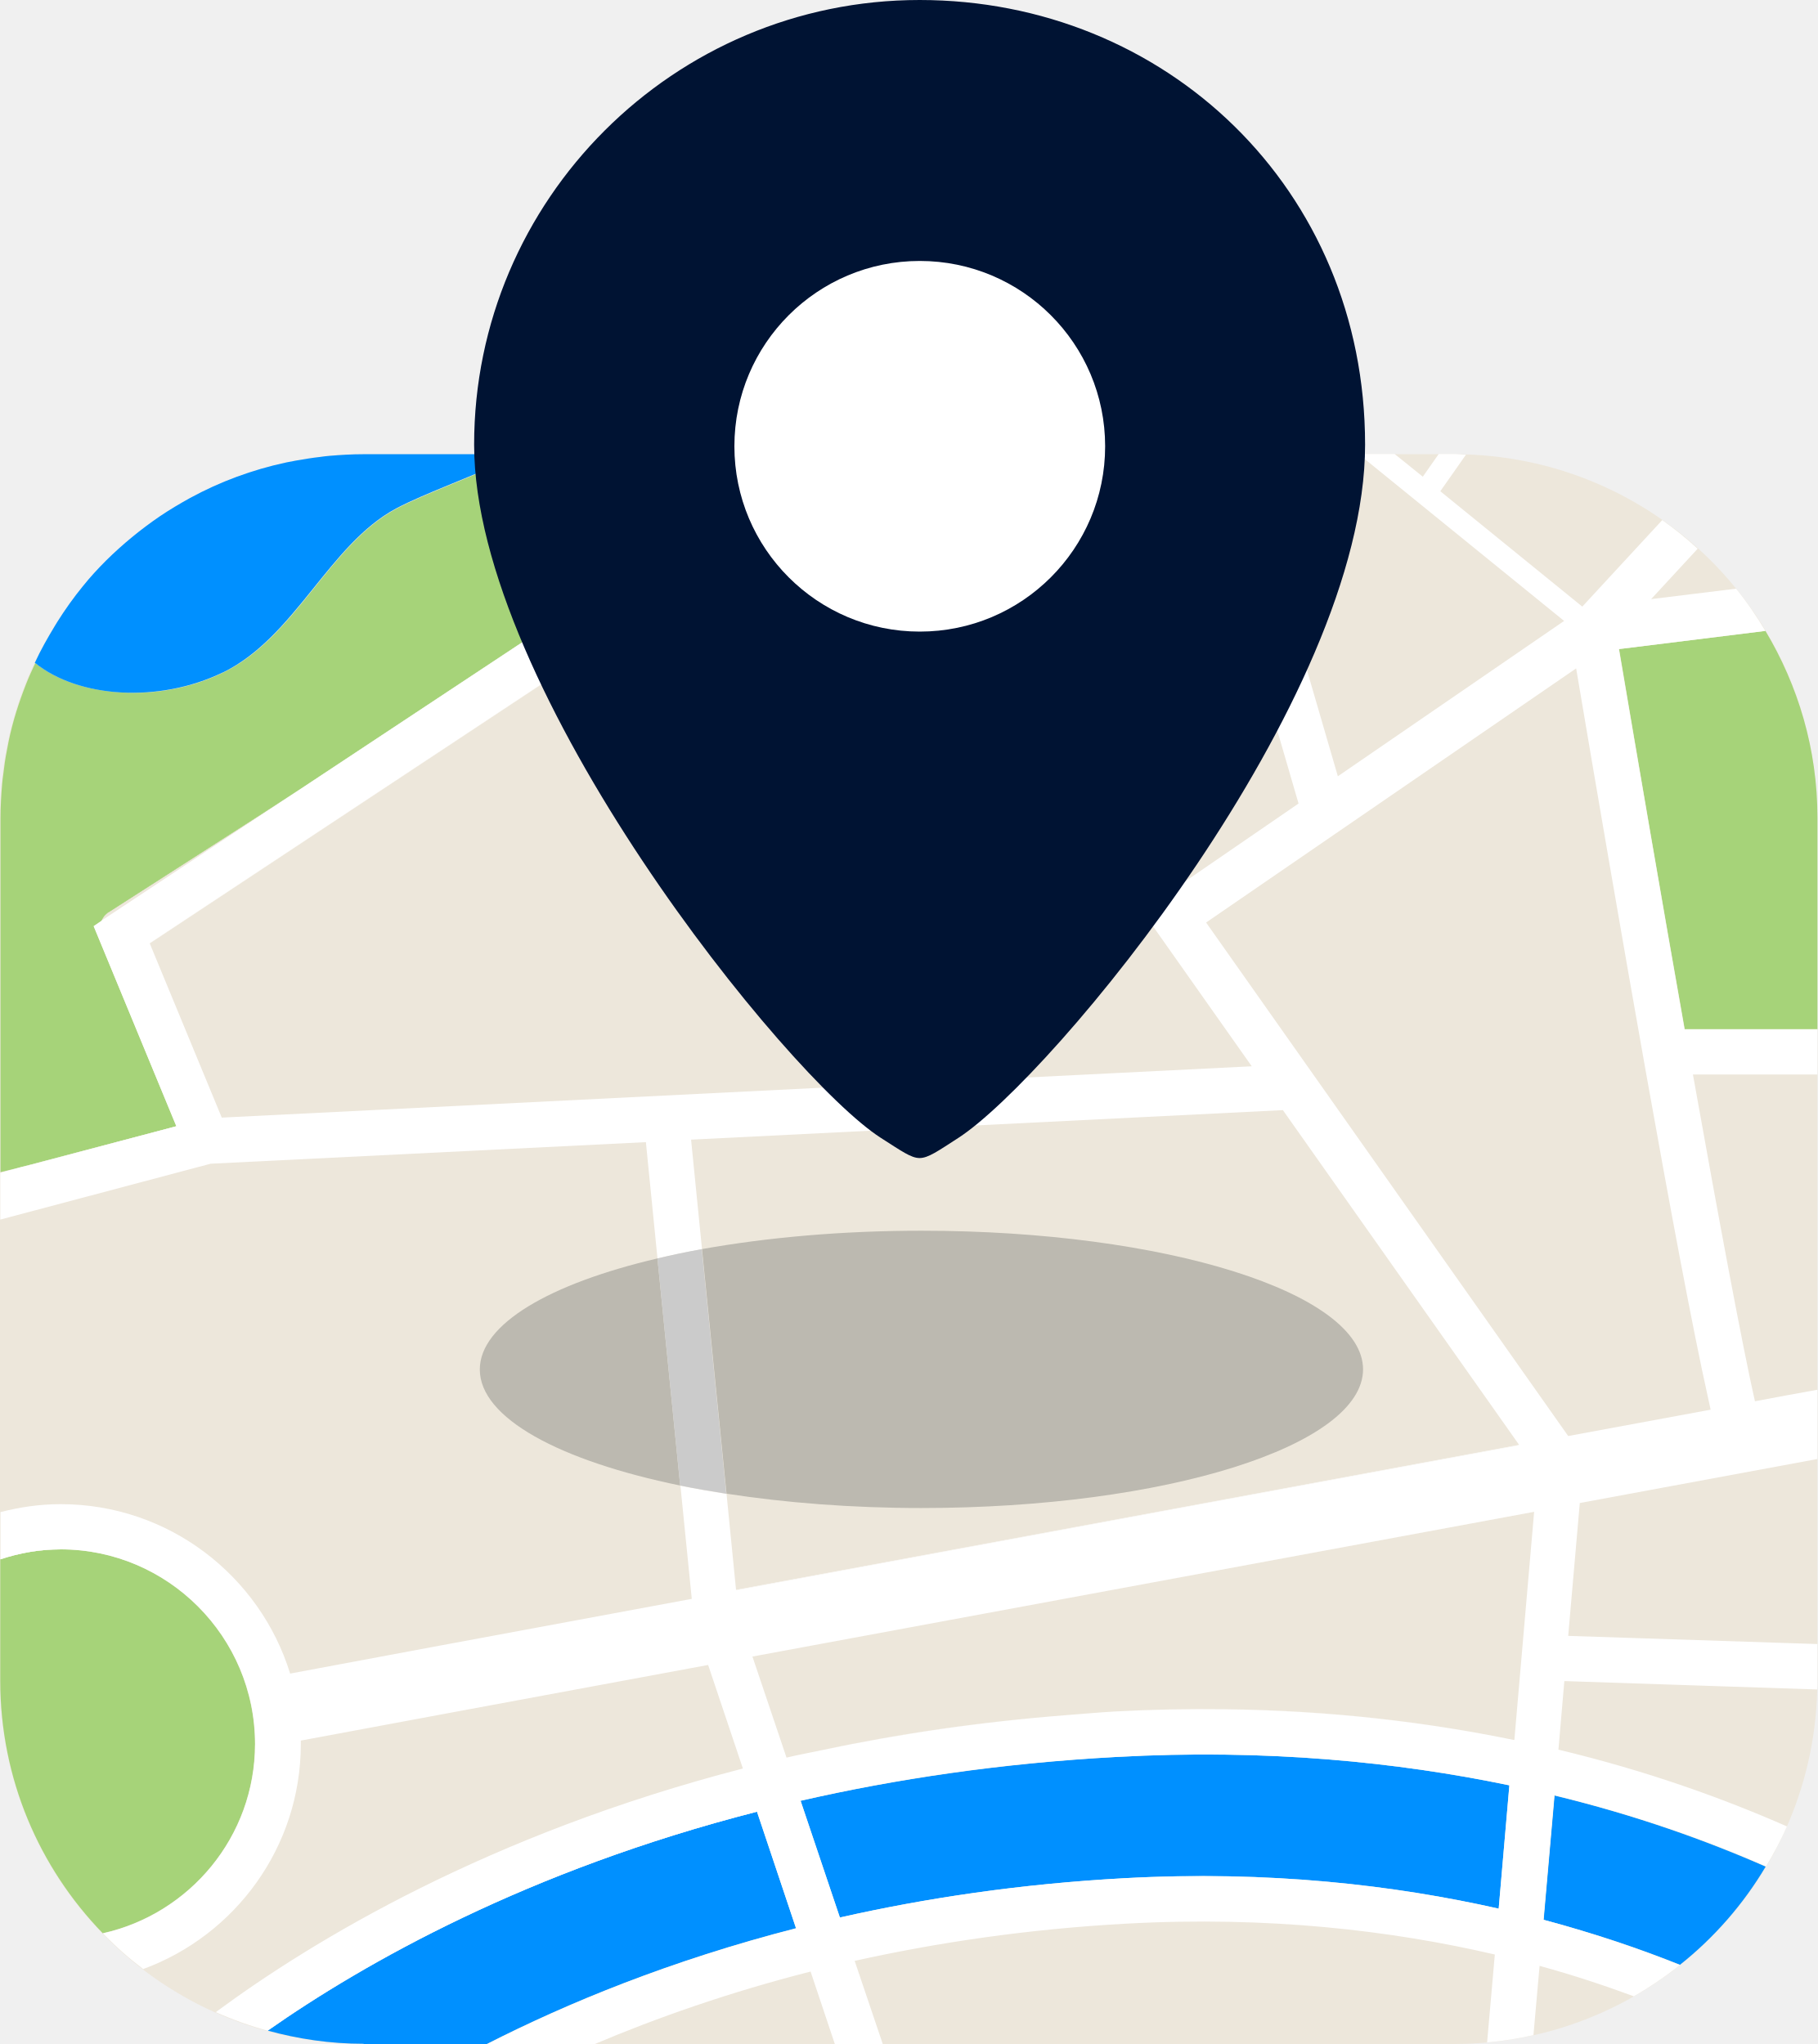
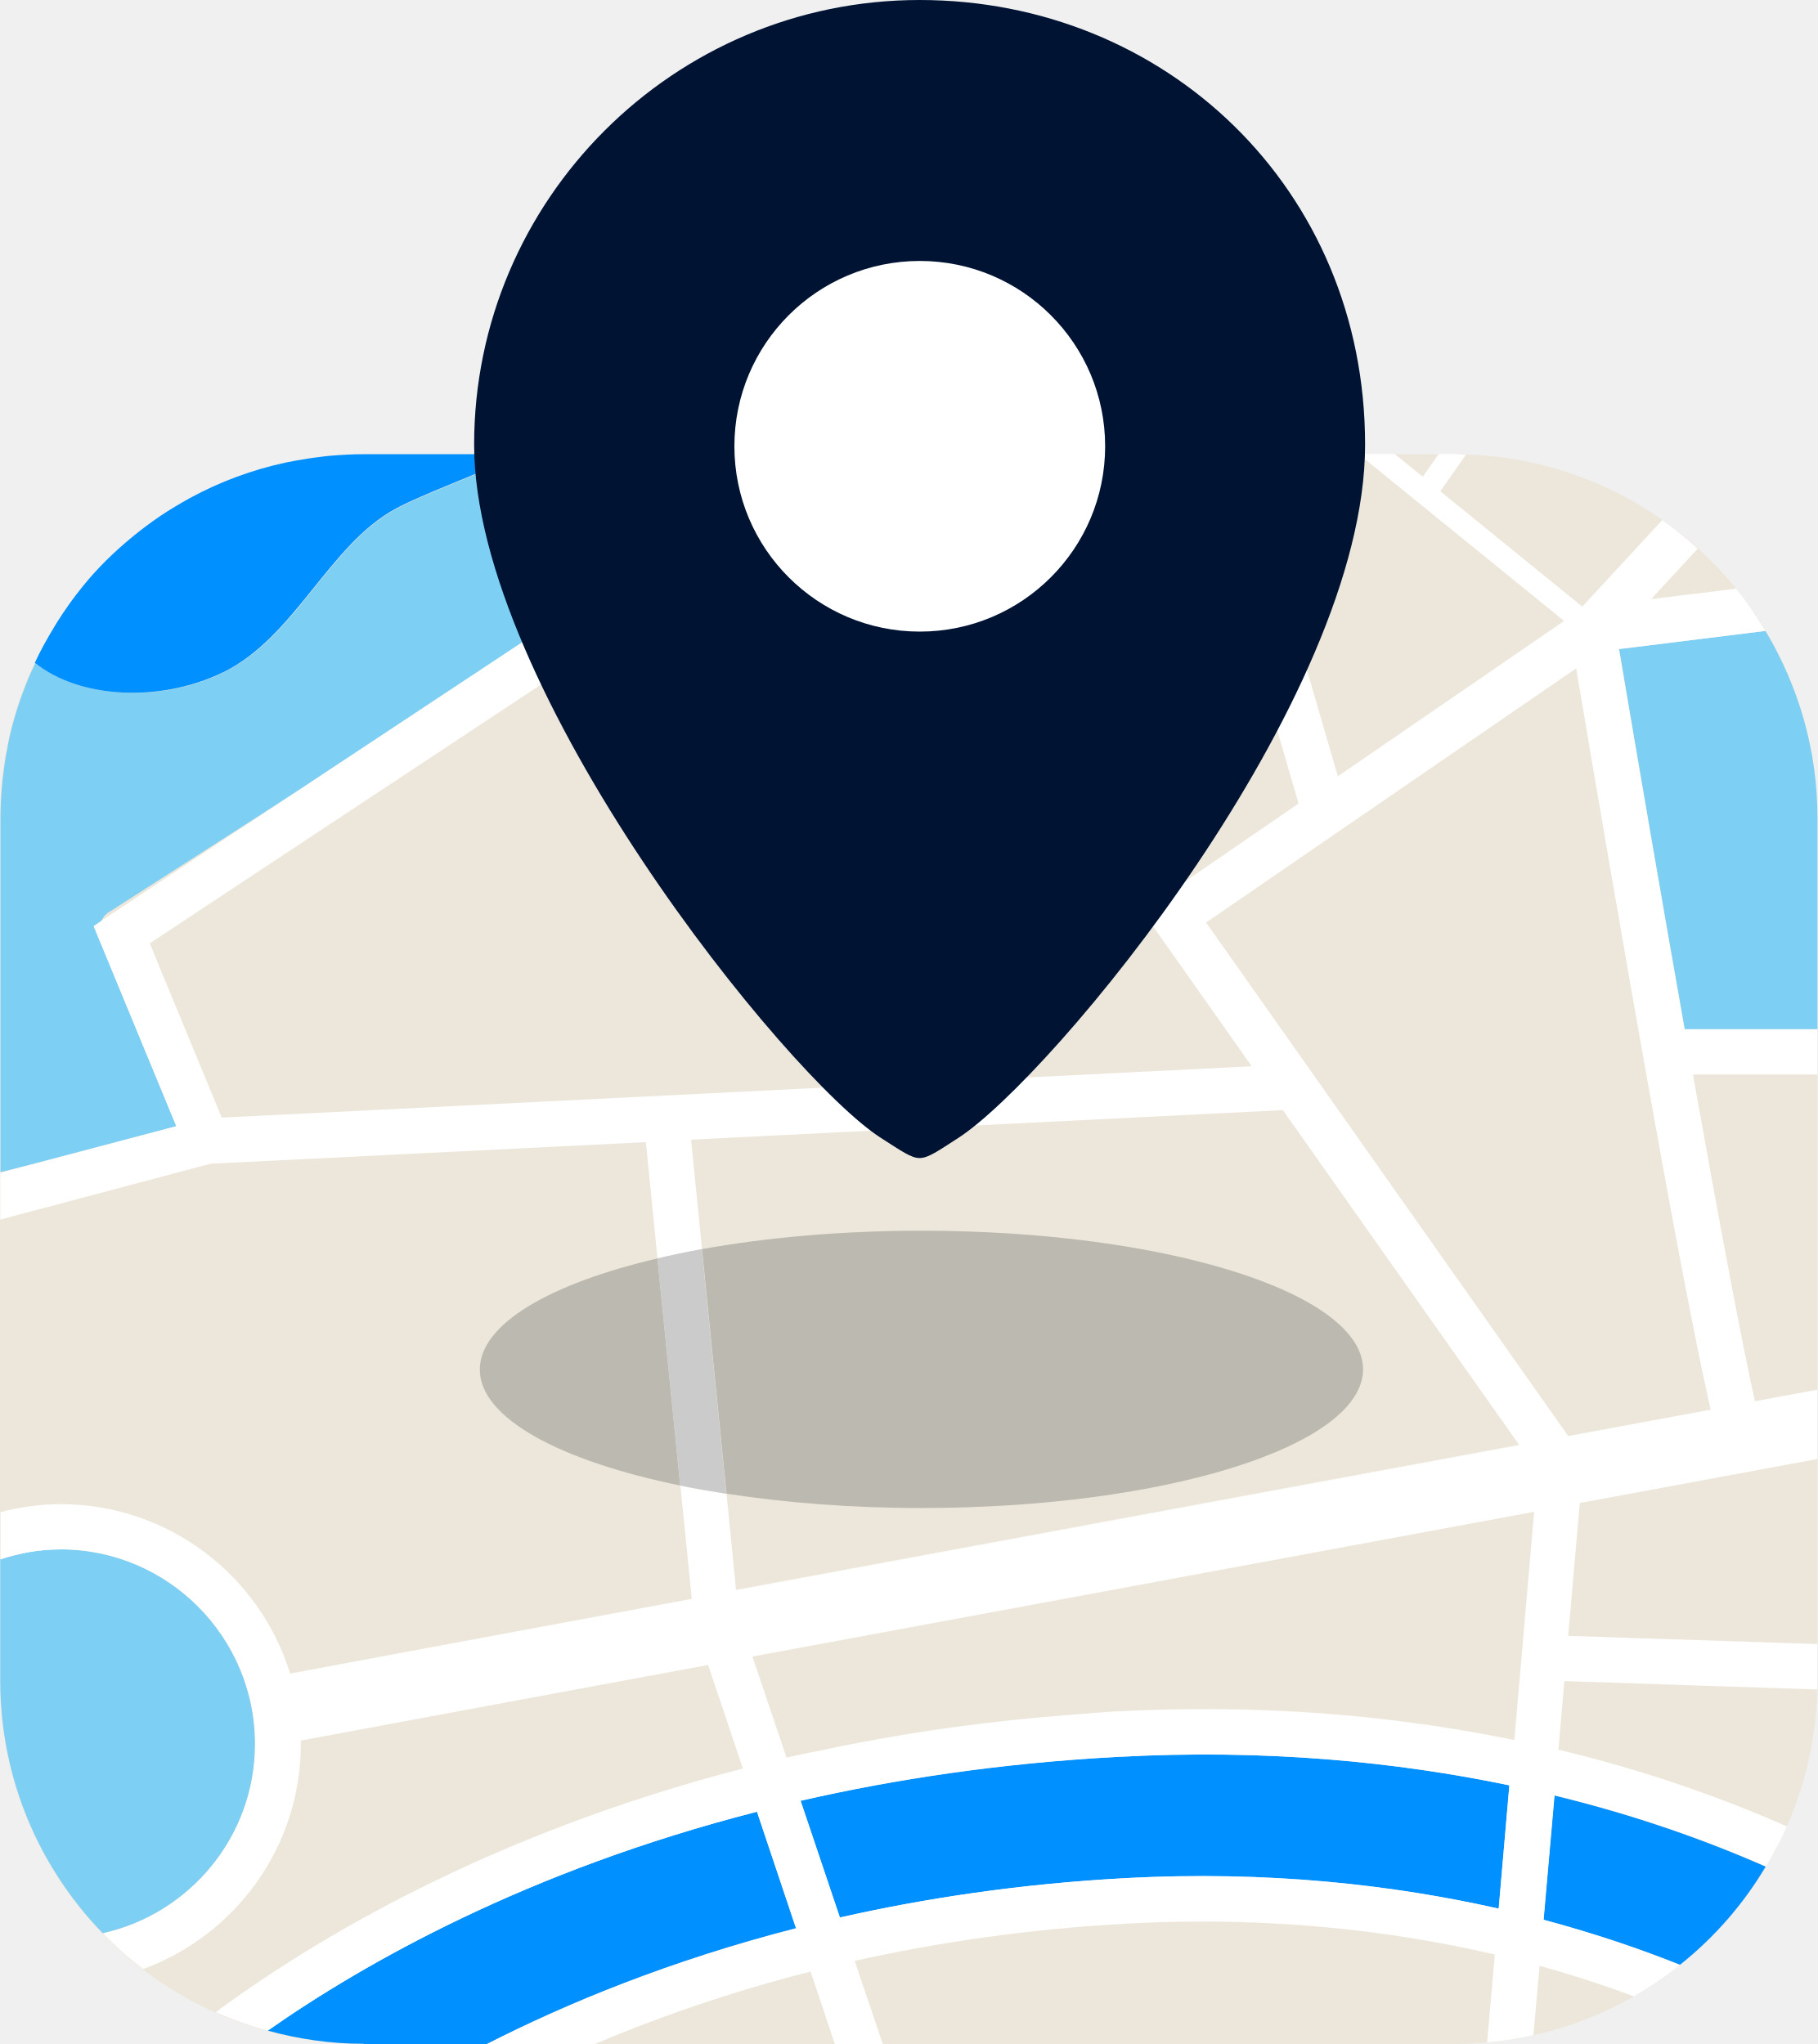
<svg xmlns="http://www.w3.org/2000/svg" width="80" height="90" viewBox="0 0 80 90" fill="none">
  <g clip-path="url(#clip0_7768_12905)">
    <path d="M64 20H16C7.163 20 0 27.163 0 36V74C0 82.837 7.163 90 16 90H64C72.837 90 80 82.837 80 74V36C80 27.163 72.837 20 64 20Z" fill="#EDE7DB" />
-     <path d="M2.662 68.221C1.732 68.221 0.852 68.381 0.012 68.661V74.001C0.012 78.321 1.732 82.241 4.522 85.121C8.352 84.271 11.222 80.861 11.222 76.791C11.222 72.061 7.382 68.221 2.662 68.221Z" fill="#A6D379" />
-     <path d="M7.763 49.59L4.123 40.78L4.463 40.55H4.453H4.473C4.473 40.55 4.473 40.54 4.473 40.53C4.493 40.48 4.533 40.42 4.573 40.36C4.633 40.28 4.713 40.21 4.803 40.15L13.473 34.58L12.523 35.21L12.683 35.11L13.463 34.59L35.493 20.01H22.903C20.923 20.96 18.693 21.74 17.453 22.4C14.483 23.99 13.023 28.06 9.833 29.61C8.423 30.3 6.833 30.58 5.353 30.49C3.873 30.41 2.503 29.97 1.553 29.2C1.413 29.5 1.273 29.8 1.153 30.11C0.833 30.92 0.563 31.76 0.383 32.63C0.353 32.77 0.333 32.91 0.303 33.05C0.233 33.4 0.183 33.75 0.143 34.11C0.123 34.25 0.103 34.4 0.093 34.54C0.053 35.03 0.023 35.52 0.023 36.01V51.61L0.963 51.38L1.393 51.27L7.763 49.59Z" fill="#A6D379" />
-     <path d="M4.791 40.16L12.511 35.21L13.461 34.58L4.791 40.14C4.701 40.21 4.621 40.28 4.561 40.36C4.521 40.42 4.481 40.48 4.461 40.54C4.491 40.48 4.511 40.42 4.551 40.37C4.611 40.29 4.691 40.21 4.781 40.16H4.791Z" fill="#A6D379" />
+     <path d="M2.662 68.221C1.732 68.221 0.852 68.381 0.012 68.661V74.001C0.012 78.321 1.732 82.241 4.522 85.121C8.352 84.271 11.222 80.861 11.222 76.791C11.222 72.061 7.382 68.221 2.662 68.221Z" fill="#7ecff4" />
+     <path d="M7.763 49.59L4.123 40.78L4.463 40.55H4.453H4.473C4.473 40.55 4.473 40.54 4.473 40.53C4.493 40.48 4.533 40.42 4.573 40.36C4.633 40.28 4.713 40.21 4.803 40.15L13.473 34.58L12.523 35.21L12.683 35.11L13.463 34.59L35.493 20.01H22.903C20.923 20.96 18.693 21.74 17.453 22.4C14.483 23.99 13.023 28.06 9.833 29.61C8.423 30.3 6.833 30.58 5.353 30.49C3.873 30.41 2.503 29.97 1.553 29.2C1.413 29.5 1.273 29.8 1.153 30.11C0.833 30.92 0.563 31.76 0.383 32.63C0.353 32.77 0.333 32.91 0.303 33.05C0.233 33.4 0.183 33.75 0.143 34.11C0.123 34.25 0.103 34.4 0.093 34.54C0.053 35.03 0.023 35.52 0.023 36.01V51.61L0.963 51.38L1.393 51.27L7.763 49.59Z" fill="#7ecff4" />
+     <path d="M4.791 40.16L12.511 35.21L13.461 34.58L4.791 40.14C4.701 40.21 4.621 40.28 4.561 40.36C4.521 40.42 4.481 40.48 4.461 40.54C4.491 40.48 4.511 40.42 4.551 40.37C4.611 40.29 4.691 40.21 4.781 40.16H4.791Z" fill="#7ecff4" />
    <path d="M5.341 30.49C6.811 30.57 8.401 30.29 9.801 29.61H9.811C13.001 28.05 14.471 23.98 17.431 22.39C18.681 21.72 20.901 20.95 22.881 20H15.991C15.491 20 15.001 20.03 14.521 20.07C14.381 20.08 14.231 20.1 14.091 20.12C13.731 20.16 13.381 20.22 13.031 20.28C12.891 20.31 12.751 20.33 12.611 20.36C11.111 20.68 9.681 21.21 8.361 21.93C7.911 22.18 7.471 22.44 7.041 22.73C6.191 23.31 5.401 23.96 4.671 24.68C4.311 25.04 3.961 25.42 3.641 25.82C3.241 26.31 2.871 26.83 2.531 27.37C2.491 27.43 2.461 27.49 2.421 27.55C2.101 28.08 1.791 28.62 1.531 29.19C1.531 29.19 1.541 29.19 1.551 29.2C1.551 29.2 1.551 29.2 1.551 29.19C2.501 29.96 3.861 30.41 5.341 30.49Z" fill="#0090FF" />
    <path d="M5.341 30.489C3.861 30.41 2.501 29.959 1.551 29.189C1.551 29.189 1.551 29.189 1.551 29.2C2.501 29.97 3.871 30.41 5.351 30.489H5.341Z" fill="#0090FF" />
-     <path d="M74.163 45.319H80.003V35.999C80.003 32.989 79.153 30.189 77.713 27.779L71.273 28.579C72.123 33.609 73.163 39.679 74.163 45.319Z" fill="#A6D379" />
+     <path d="M74.163 45.319H80.003V35.999C80.003 32.989 79.153 30.189 77.713 27.779L71.273 28.579C72.123 33.609 73.163 39.679 74.163 45.319Z" fill="#7ecff4" />
    <path d="M73.953 86.511C75.463 85.311 76.743 83.841 77.723 82.191C75.103 81.041 72.013 79.93 68.433 79.061L67.953 84.531C70.243 85.141 72.243 85.831 73.953 86.511Z" fill="#0090FF" />
    <path d="M49.152 77.361C44.042 77.641 39.412 78.341 35.242 79.291L36.972 84.431C40.732 83.581 44.892 82.951 49.482 82.701C55.872 82.351 61.412 83.011 65.972 84.041L66.442 78.611C61.492 77.581 55.722 77.001 49.152 77.361Z" fill="#0090FF" />
    <path d="M16.011 89.999H21.431C24.961 88.2 29.511 86.32 35.041 84.9L33.321 79.769C23.231 82.359 16.061 86.419 11.781 89.409C13.121 89.779 14.531 89.99 16.001 89.99L16.011 89.999Z" fill="#0090FF" />
    <path d="M80.012 45.32H74.152C73.152 39.67 72.112 33.6 71.262 28.58L77.712 27.78C77.322 27.13 76.902 26.51 76.422 25.92L72.682 26.38L74.732 24.16C74.242 23.71 73.722 23.29 73.172 22.9L69.652 26.71L63.402 21.63L64.532 20.02C64.352 20.02 64.172 19.99 63.992 19.99H63.332L62.632 20.99L61.392 19.99H59.802L68.852 27.34L58.892 34.18L54.762 19.99H52.682L57.162 35.38L51.922 38.98L38.532 20H35.472L35.502 20.01L13.452 34.6L12.662 35.11L4.462 40.54C4.462 40.54 4.462 40.54 4.462 40.55L4.122 40.78L7.762 49.59H7.772L1.402 51.28L0.962 51.38L0.012 51.64V53.7L9.272 51.24L28.432 50.29L28.942 55.41C29.572 55.26 30.222 55.13 30.902 55L30.422 50.19V50.18L56.472 48.88L66.872 63.62C66.872 63.62 66.862 63.62 66.852 63.62V63.64C55.702 65.7 42.872 68.08 32.402 70.02L31.982 65.78C31.282 65.67 30.602 65.55 29.952 65.42L30.452 70.4C21.912 71.98 15.222 73.23 12.772 73.69C11.442 69.38 7.422 66.23 2.672 66.23C1.752 66.23 0.872 66.36 0.022 66.58V68.66C0.862 68.38 1.742 68.22 2.672 68.22C7.392 68.22 11.232 72.07 11.232 76.79C11.232 80.87 8.352 84.28 4.532 85.13C5.082 85.7 5.672 86.22 6.302 86.7C10.342 85.22 13.242 81.34 13.242 76.79V76.64C15.492 76.22 22.262 74.96 31.172 73.31L32.702 77.87C21.492 80.77 13.782 85.44 9.562 88.55L9.502 88.6C10.242 88.93 11.002 89.2 11.792 89.42C11.792 89.42 11.772 89.42 11.762 89.42C16.042 86.42 23.212 82.36 33.312 79.77H33.322L35.042 84.91C29.512 86.33 24.962 88.21 21.432 90.01H26.162C28.902 88.85 32.072 87.73 35.682 86.81L36.752 90.01H38.862L37.622 86.34C41.222 85.54 45.212 84.94 49.592 84.7C55.832 84.36 61.252 85 65.802 86.06L65.462 89.93C66.152 89.87 66.832 89.76 67.502 89.61L67.772 86.56C69.272 86.97 70.642 87.43 71.922 87.9C72.632 87.49 73.312 87.03 73.952 86.52C73.952 86.52 73.952 86.52 73.942 86.52C72.232 85.84 70.232 85.14 67.932 84.53L68.412 79.05C68.412 79.05 68.422 79.05 68.432 79.05C72.022 79.92 75.132 81.03 77.742 82.18C78.082 81.61 78.392 81.03 78.662 80.42C75.842 79.18 72.492 77.97 68.602 77.04L68.862 74.02L79.992 74.39C79.992 74.26 80.012 74.13 80.012 73.99V72.39L69.032 72.03L69.542 66.18C73.172 65.51 76.682 64.86 80.012 64.24V61.19C79.122 61.35 78.202 61.52 77.252 61.7C76.702 59.27 75.662 53.7 74.522 47.31H80.012V45.31V45.32ZM9.762 49.21L6.592 41.54V41.53L37.062 21.37L55.102 46.95L9.762 49.21ZM65.972 84.04C61.412 83.01 55.872 82.36 49.482 82.7C44.902 82.95 40.732 83.58 36.972 84.43L35.242 79.29C39.412 78.33 44.042 77.63 49.152 77.36C55.722 77 61.492 77.57 66.442 78.61L65.972 84.04ZM66.632 76.61H66.622C62.832 75.83 58.582 75.32 53.892 75.26C52.332 75.24 50.722 75.27 49.062 75.36C48.332 75.4 47.642 75.47 46.932 75.52C43.112 75.82 39.572 76.35 36.282 77.04C35.732 77.16 35.162 77.26 34.622 77.39L33.122 72.94C43.282 71.06 55.812 68.74 67.512 66.57C67.512 66.57 67.522 66.57 67.532 66.57L66.662 76.61H66.632ZM75.182 61.52C75.222 61.71 75.262 61.9 75.302 62.07C73.312 62.44 71.212 62.83 69.032 63.23L53.092 40.62L69.382 29.43C71.182 40.1 73.852 55.56 75.182 61.52Z" fill="white" />
    <path d="M53.883 75.26C58.573 75.32 62.823 75.83 66.613 76.61C62.823 75.83 58.573 75.31 53.883 75.26Z" fill="white" />
    <path d="M46.923 75.519C43.103 75.82 39.563 76.34 36.273 77.04C39.553 76.35 43.103 75.82 46.923 75.519Z" fill="white" />
    <path d="M67.48 66.57C55.78 68.74 43.25 71.06 33.09 72.94C43.24 71.06 55.77 68.74 67.46 66.57H67.48Z" fill="white" />
    <path d="M32.401 70.011L31.98 65.781L32.401 70.021C42.87 68.081 55.7 65.701 66.861 63.641V63.621C55.691 65.691 42.88 68.061 32.41 70.001H32.401V70.011Z" fill="white" />
    <path d="M30.422 50.19L30.902 54.999L30.422 50.19Z" fill="white" />
    <path d="M37.06 21.371L6.59 41.531V41.541L37.06 21.381V21.371Z" fill="white" />
    <path d="M2.662 68.211C1.732 68.211 0.852 68.371 0.012 68.651C0.852 68.381 1.732 68.221 2.662 68.221C7.382 68.221 11.222 72.061 11.222 76.791C11.222 72.071 7.382 68.221 2.662 68.221V68.211Z" fill="white" />
    <path d="M4.463 40.551L4.473 40.541L4.453 40.551H4.463Z" fill="white" />
    <path d="M12.672 35.11L13.462 34.6L35.512 20.01H35.482L13.452 34.59L12.672 35.11Z" fill="white" />
    <path d="M7.771 49.6L7.761 49.59L1.391 51.27L0.961 51.38L1.401 51.28L7.771 49.6Z" fill="white" />
    <path d="M71.26 28.579C72.11 33.599 73.15 39.669 74.15 45.319C73.15 39.679 72.11 33.609 71.26 28.579L77.7 27.779L71.25 28.579H71.26Z" fill="white" />
    <path d="M67.932 84.53C70.232 85.14 72.232 85.84 73.942 86.52C72.232 85.83 70.242 85.14 67.942 84.54L68.422 79.07C68.422 79.07 68.412 79.07 68.402 79.07L67.922 84.55L67.932 84.53Z" fill="white" />
    <path d="M49.48 82.7C55.87 82.36 61.41 83.01 65.971 84.04C61.41 83.01 55.87 82.35 49.48 82.7Z" fill="white" />
    <path d="M49.152 77.36C55.722 77 61.492 77.58 66.442 78.61C61.492 77.57 55.722 77 49.152 77.36Z" fill="white" />
    <path d="M33.312 79.76C23.212 82.35 16.042 86.41 11.762 89.41C11.762 89.41 11.782 89.41 11.792 89.41C16.072 86.41 23.242 82.35 33.332 79.77L33.322 79.76H33.312Z" fill="white" />
    <path d="M21.121 60.3C21.121 62.44 24.631 64.32 29.941 65.41L28.941 55.41C24.201 56.52 21.121 58.3 21.121 60.3Z" fill="#BCB9B0" />
    <path d="M60.002 60.3C60.002 56.929 51.302 54.19 40.562 54.19C37.042 54.19 33.752 54.489 30.902 54.999L31.982 65.769C34.572 66.169 37.482 66.4 40.562 66.4C51.302 66.4 60.002 63.66 60.002 60.289V60.3Z" fill="#BCB9B0" />
    <path d="M30.901 55C30.221 55.12 29.571 55.26 28.941 55.41L29.941 65.41C30.591 65.54 31.271 65.66 31.971 65.77L30.891 55H30.901Z" fill="#CBCBCB" />
    <path d="M40.481 0C29.671 0 20.871 8.79 20.871 19.58C20.871 30.37 34.651 47.46 38.771 50.1C39.681 50.68 40.101 50.99 40.481 50.99C40.861 50.99 41.291 50.68 42.191 50.1C46.291 47.44 60.091 30.86 60.091 19.58C60.091 8.3 51.291 0 40.481 0Z" fill="#001333" />
    <path d="M40.488 27.81C44.995 27.81 48.648 24.157 48.648 19.65C48.648 15.144 44.995 11.49 40.488 11.49C35.981 11.49 32.328 15.144 32.328 19.65C32.328 24.157 35.981 27.81 40.488 27.81Z" fill="white" />
  </g>
  <defs>
    <clipPath id="clip0_7768_12905">
      <rect width="80" height="90" fill="white" />
    </clipPath>
  </defs>
</svg>
